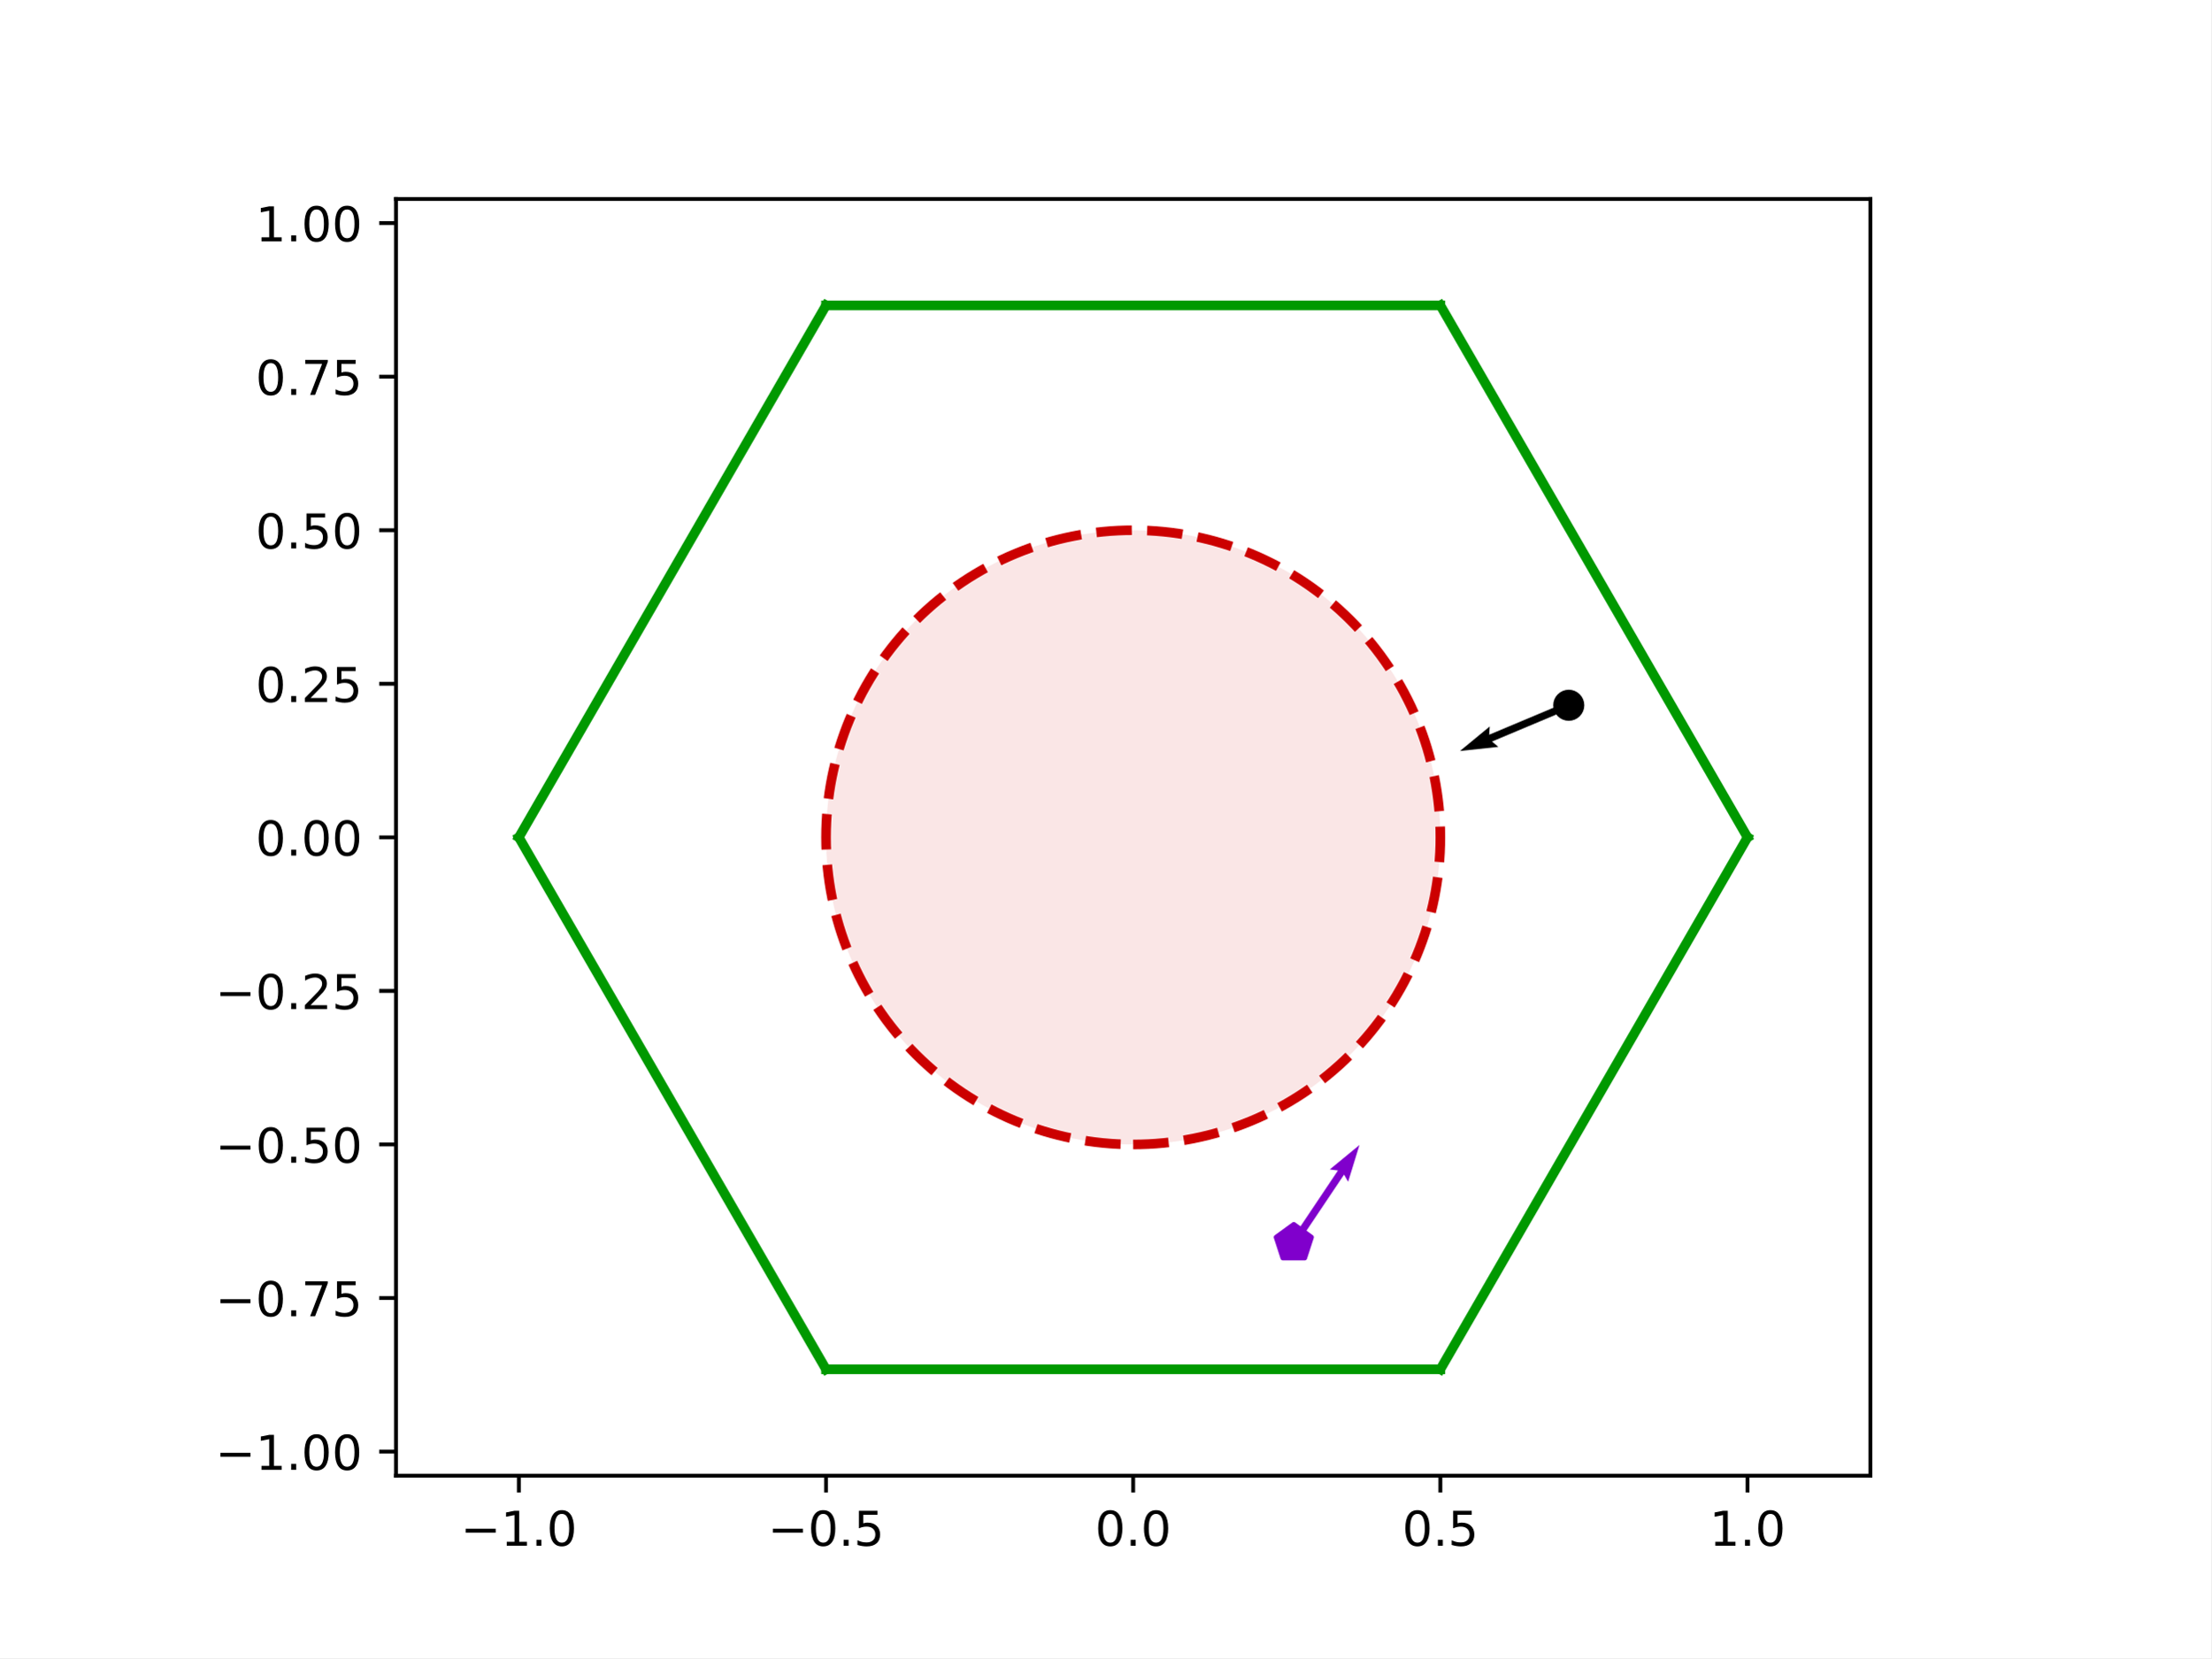
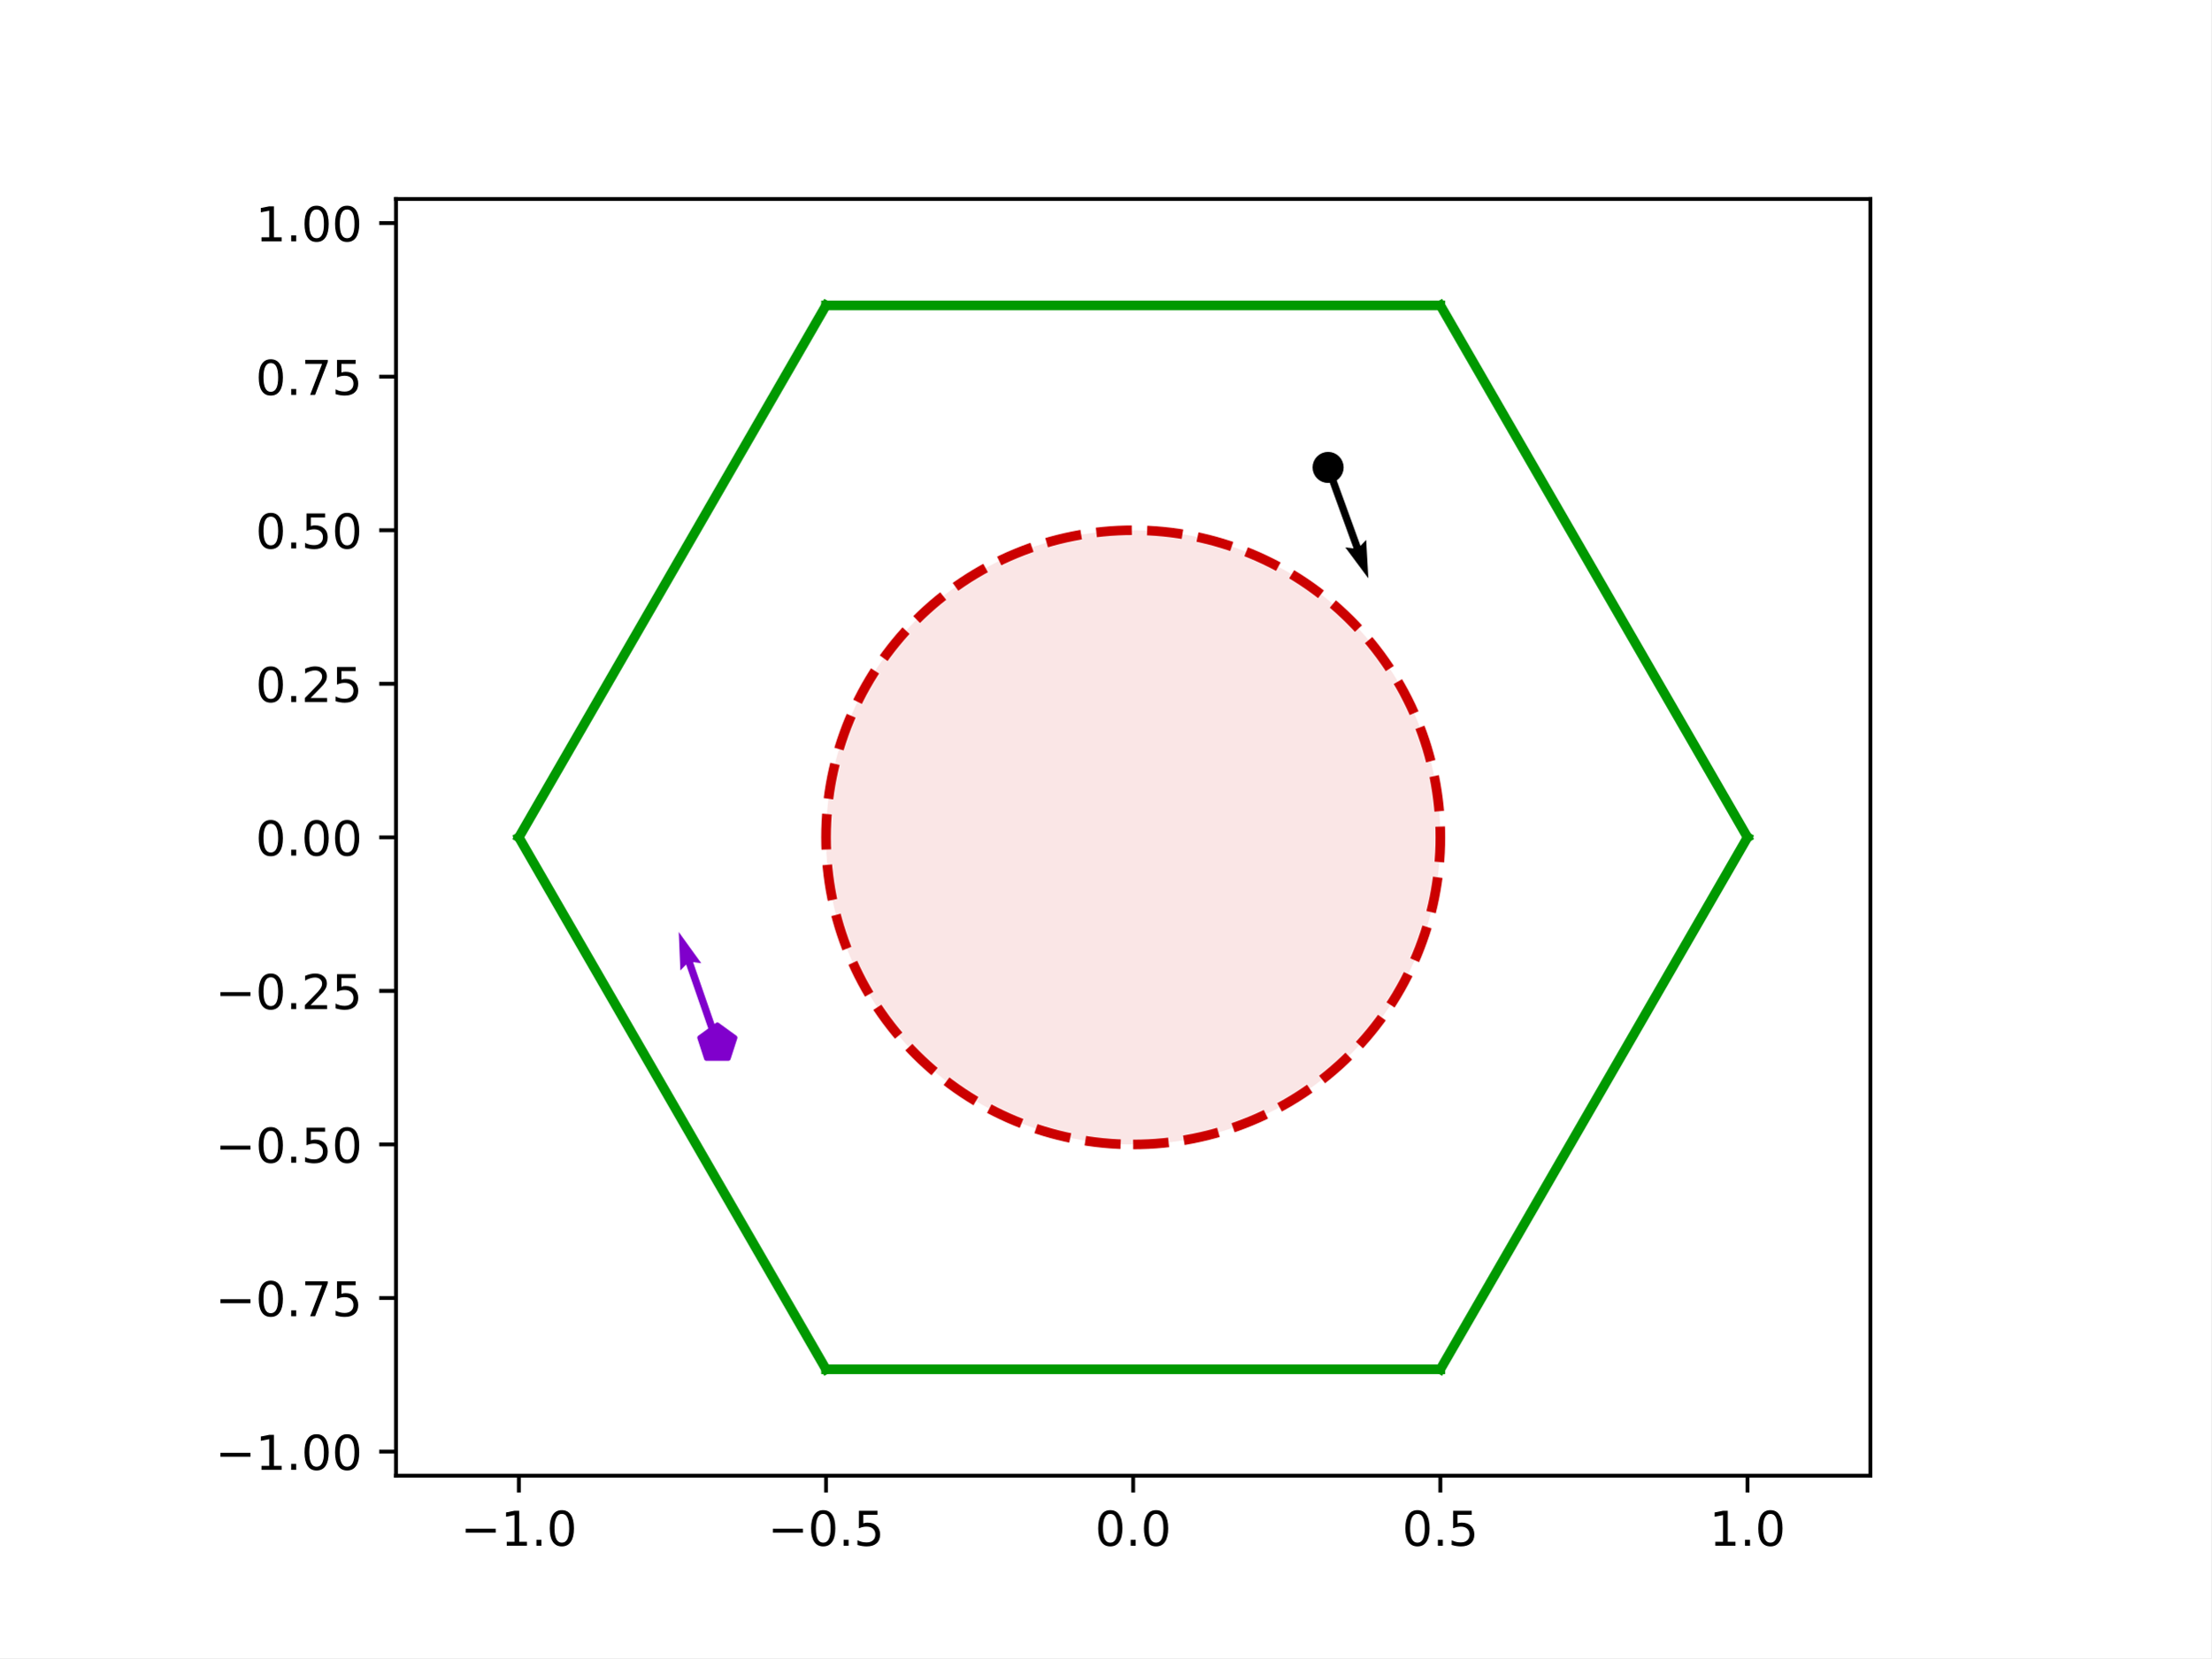
<svg xmlns="http://www.w3.org/2000/svg" xmlns:xlink="http://www.w3.org/1999/xlink" height="345.6pt" version="1.1" viewBox="0 0 460.8 345.6" width="460.8pt">
  <defs>
    <style type="text/css">
*{stroke-linecap:butt;stroke-linejoin:round;}
  </style>
  </defs>
  <g id="figure_1">
    <g id="patch_1">
      <path d="M 0 345.6  L 460.8 345.6  L 460.8 0  L 0 0  z " style="fill:#ffffff;" />
    </g>
    <g id="axes_1">
      <g id="patch_2">
        <path d="M 82.52 307.584  L 389.8 307.584  L 389.8 41.472  L 82.52 41.472  z " style="fill:#ffffff;" />
      </g>
      <g id="PathCollection_1">
        <defs>
-           <path d="M 0 2.739  C 0.726 2.739 1.423 2.45 1.936 1.936  C 2.45 1.423 2.739 0.726 2.739 0  C 2.739 -0.726 2.45 -1.423 1.936 -1.936  C 1.423 -2.45 0.726 -2.739 0 -2.739  C -0.726 -2.739 -1.423 -2.45 -1.936 -1.936  C -2.45 -1.423 -2.739 -0.726 -2.739 0  C -2.739 0.726 -2.45 1.423 -1.936 1.936  C -1.423 2.45 -0.726 2.739 0 2.739  z " id="m65c03d6913" style="stroke:#000000;" />
+           <path d="M 0 2.739  C 0.726 2.739 1.423 2.45 1.936 1.936  C 2.45 1.423 2.739 0.726 2.739 0  C 2.739 -0.726 2.45 -1.423 1.936 -1.936  C 1.423 -2.45 0.726 -2.739 0 -2.739  C -0.726 -2.739 -1.423 -2.45 -1.936 -1.936  C -2.45 -1.423 -2.739 -0.726 -2.739 0  C -2.739 0.726 -2.45 1.423 -1.936 1.936  C -1.423 2.45 -0.726 2.739 0 2.739  z " id="me2852549dd" style="stroke:#000000;" />
        </defs>
-         <g clip-path="url(#p30e8f62a68)">
-           <use style="stroke:#000000;" x="326.937" xlink:href="#m65c03d6913" y="146.998" />
+         <g clip-path="url(#p1293cd2744)">
+           <use style="stroke:#000000;" x="276.782" xlink:href="#me2852549dd" y="97.425" />
        </g>
      </g>
      <g id="Quiver_1">
-         <path clip-path="url(#p30e8f62a68)" d="M 327.235 147.706  L 310.946 154.552  L 312.25 155.671  L 304.275 156.523  L 310.464 151.422  L 310.351 153.136  L 326.639 146.29  L 327.235 147.706  " />
+         <path clip-path="url(#p1293cd2744)" d="M 277.504 97.163  L 283.528 113.773  L 284.711 112.527  L 285.163 120.534  L 280.378 114.099  L 282.084 114.297  L 276.06 97.687  L 277.504 97.163  " />
      </g>
      <g id="PathCollection_2">
        <defs>
-           <path d="M 0 -3.873  L -3.683 -1.197  L -2.276 3.133  L 2.276 3.133  L 3.683 -1.197  z " id="m40f5ebc720" style="stroke:#8000cc;" />
+           <path d="M 0 -3.873  L -3.683 -1.197  L -2.276 3.133  L 2.276 3.133  L 3.683 -1.197  z " id="m2337065f50" style="stroke:#8000cc;" />
        </defs>
-         <g clip-path="url(#p30e8f62a68)">
-           <use style="fill:#8000cc;stroke:#8000cc;" x="269.632" xlink:href="#m40f5ebc720" y="259.076" />
+         <g clip-path="url(#p1293cd2744)">
+           <use style="fill:#8000cc;stroke:#8000cc;" x="149.495" xlink:href="#m2337065f50" y="217.483" />
        </g>
      </g>
      <g id="Quiver_2">
-         <path clip-path="url(#p30e8f62a68)" d="M 268.994 258.649  L 278.83 243.971  L 277.126 243.754  L 283.318 238.656  L 280.955 246.32  L 280.107 244.827  L 270.27 259.504  L 268.994 258.649  " style="fill:#8000cc;" />
+         <path clip-path="url(#p1293cd2744)" d="M 148.769 217.735  L 142.985 201.04  L 141.785 202.268  L 141.448 194.255  L 146.14 200.76  L 144.437 200.537  L 150.221 217.232  L 148.769 217.735  " style="fill:#8000cc;" />
      </g>
      <g id="patch_3">
-         <path clip-path="url(#p30e8f62a68)" d="M 236.16 238.545  C 253.137 238.545 269.422 231.799 281.427 219.795  C 293.431 207.79 300.177 191.505 300.177 174.528  C 300.177 157.551 293.431 141.266 281.427 129.261  C 269.422 117.257 253.137 110.511 236.16 110.511  C 219.183 110.511 202.898 117.257 190.893 129.261  C 178.889 141.266 172.143 157.551 172.143 174.528  C 172.143 191.505 178.889 207.79 190.893 219.795  C 202.898 231.799 219.183 238.545 236.16 238.545  z " style="fill:#cc0000;fill-opacity:0.1;stroke:#cc0000;stroke-dasharray:7.4,3.2;stroke-dashoffset:0;stroke-linejoin:miter;stroke-width:2;" />
+         <path clip-path="url(#p1293cd2744)" d="M 236.16 238.545  C 253.137 238.545 269.422 231.799 281.427 219.795  C 293.431 207.79 300.177 191.505 300.177 174.528  C 300.177 157.551 293.431 141.266 281.427 129.261  C 269.422 117.257 253.137 110.511 236.16 110.511  C 219.183 110.511 202.898 117.257 190.893 129.261  C 178.889 141.266 172.143 157.551 172.143 174.528  C 172.143 191.505 178.889 207.79 190.893 219.795  C 202.898 231.799 219.183 238.545 236.16 238.545  z " style="fill:#cc0000;fill-opacity:0.1;stroke:#cc0000;stroke-dasharray:7.4,3.2;stroke-dashoffset:0;stroke-linejoin:miter;stroke-width:2;" />
      </g>
      <g id="matplotlib.axis_1">
        <g id="xtick_1">
          <g id="line2d_1">
            <defs>
-               <path d="M 0 0  L 0 3.5  " id="ma3ab8d3d1f" style="stroke:#000000;stroke-width:0.8;" />
-             </defs>
-             <g>
-               <use style="stroke:#000000;stroke-width:0.8;" x="108.127" xlink:href="#ma3ab8d3d1f" y="307.584" />
+               <path d="M 0 0  L 0 3.5  " id="mc6789ebaf6" style="stroke:#000000;stroke-width:0.8;" />
+             </defs>
+             <g>
+               <use style="stroke:#000000;stroke-width:0.8;" x="108.127" xlink:href="#mc6789ebaf6" y="307.584" />
            </g>
          </g>
          <g id="text_1">
            <defs>
              <path d="M 10.594 35.5  L 73.188 35.5  L 73.188 27.203  L 10.594 27.203  z " id="DejaVuSans-2212" />
              <path d="M 12.406 8.297  L 28.516 8.297  L 28.516 63.922  L 10.984 60.406  L 10.984 69.391  L 28.422 72.906  L 38.281 72.906  L 38.281 8.297  L 54.391 8.297  L 54.391 0  L 12.406 0  z " id="DejaVuSans-31" />
              <path d="M 10.688 12.406  L 21 12.406  L 21 0  L 10.688 0  z " id="DejaVuSans-2e" />
              <path d="M 31.781 66.406  Q 24.172 66.406 20.328 58.906  Q 16.5 51.422 16.5 36.375  Q 16.5 21.391 20.328 13.891  Q 24.172 6.391 31.781 6.391  Q 39.453 6.391 43.281 13.891  Q 47.125 21.391 47.125 36.375  Q 47.125 51.422 43.281 58.906  Q 39.453 66.406 31.781 66.406  z M 31.781 74.219  Q 44.047 74.219 50.516 64.516  Q 56.984 54.828 56.984 36.375  Q 56.984 17.969 50.516 8.266  Q 44.047 -1.422 31.781 -1.422  Q 19.531 -1.422 13.062 8.266  Q 6.594 17.969 6.594 36.375  Q 6.594 54.828 13.062 64.516  Q 19.531 74.219 31.781 74.219  z " id="DejaVuSans-30" />
            </defs>
            <g transform="translate(95.9854 322.1824)scale(0.1 -0.1)">
              <use xlink:href="#DejaVuSans-2212" />
              <use x="83.789" xlink:href="#DejaVuSans-31" />
              <use x="147.412" xlink:href="#DejaVuSans-2e" />
              <use x="179.199" xlink:href="#DejaVuSans-30" />
            </g>
          </g>
        </g>
        <g id="xtick_2">
          <g id="line2d_2">
            <g>
-               <use style="stroke:#000000;stroke-width:0.8;" x="172.143" xlink:href="#ma3ab8d3d1f" y="307.584" />
+               <use style="stroke:#000000;stroke-width:0.8;" x="172.143" xlink:href="#mc6789ebaf6" y="307.584" />
            </g>
          </g>
          <g id="text_2">
            <defs>
              <path d="M 10.797 72.906  L 49.516 72.906  L 49.516 64.594  L 19.828 64.594  L 19.828 46.734  Q 21.969 47.469 24.109 47.828  Q 26.266 48.188 28.422 48.188  Q 40.625 48.188 47.75 41.5  Q 54.891 34.812 54.891 23.391  Q 54.891 11.625 47.562 5.094  Q 40.234 -1.422 26.906 -1.422  Q 22.312 -1.422 17.547 -0.641  Q 12.797 0.141 7.719 1.703  L 7.719 11.625  Q 12.109 9.234 16.797 8.062  Q 21.484 6.891 26.703 6.891  Q 35.156 6.891 40.078 11.328  Q 45.016 15.766 45.016 23.391  Q 45.016 31 40.078 35.438  Q 35.156 39.891 26.703 39.891  Q 22.75 39.891 18.812 39.016  Q 14.891 38.141 10.797 36.281  z " id="DejaVuSans-35" />
            </defs>
            <g transform="translate(160.002 322.1824)scale(0.1 -0.1)">
              <use xlink:href="#DejaVuSans-2212" />
              <use x="83.789" xlink:href="#DejaVuSans-30" />
              <use x="147.412" xlink:href="#DejaVuSans-2e" />
              <use x="179.199" xlink:href="#DejaVuSans-35" />
            </g>
          </g>
        </g>
        <g id="xtick_3">
          <g id="line2d_3">
            <g>
-               <use style="stroke:#000000;stroke-width:0.8;" x="236.16" xlink:href="#ma3ab8d3d1f" y="307.584" />
+               <use style="stroke:#000000;stroke-width:0.8;" x="236.16" xlink:href="#mc6789ebaf6" y="307.584" />
            </g>
          </g>
          <g id="text_3">
            <g transform="translate(228.2084 322.1824)scale(0.1 -0.1)">
              <use xlink:href="#DejaVuSans-30" />
              <use x="63.623" xlink:href="#DejaVuSans-2e" />
              <use x="95.41" xlink:href="#DejaVuSans-30" />
            </g>
          </g>
        </g>
        <g id="xtick_4">
          <g id="line2d_4">
            <g>
-               <use style="stroke:#000000;stroke-width:0.8;" x="300.177" xlink:href="#ma3ab8d3d1f" y="307.584" />
+               <use style="stroke:#000000;stroke-width:0.8;" x="300.177" xlink:href="#mc6789ebaf6" y="307.584" />
            </g>
          </g>
          <g id="text_4">
            <g transform="translate(292.225 322.1824)scale(0.1 -0.1)">
              <use xlink:href="#DejaVuSans-30" />
              <use x="63.623" xlink:href="#DejaVuSans-2e" />
              <use x="95.41" xlink:href="#DejaVuSans-35" />
            </g>
          </g>
        </g>
        <g id="xtick_5">
          <g id="line2d_5">
            <g>
-               <use style="stroke:#000000;stroke-width:0.8;" x="364.193" xlink:href="#ma3ab8d3d1f" y="307.584" />
+               <use style="stroke:#000000;stroke-width:0.8;" x="364.193" xlink:href="#mc6789ebaf6" y="307.584" />
            </g>
          </g>
          <g id="text_5">
            <g transform="translate(356.2416 322.1824)scale(0.1 -0.1)">
              <use xlink:href="#DejaVuSans-31" />
              <use x="63.623" xlink:href="#DejaVuSans-2e" />
              <use x="95.41" xlink:href="#DejaVuSans-30" />
            </g>
          </g>
        </g>
      </g>
      <g id="matplotlib.axis_2">
        <g id="ytick_1">
          <g id="line2d_6">
            <defs>
-               <path d="M 0 0  L -3.5 0  " id="mbd919bad88" style="stroke:#000000;stroke-width:0.8;" />
-             </defs>
-             <g>
-               <use style="stroke:#000000;stroke-width:0.8;" x="82.52" xlink:href="#mbd919bad88" y="302.561" />
+               <path d="M 0 0  L -3.5 0  " id="m11a4ca2583" style="stroke:#000000;stroke-width:0.8;" />
+             </defs>
+             <g>
+               <use style="stroke:#000000;stroke-width:0.8;" x="82.52" xlink:href="#m11a4ca2583" y="302.561" />
            </g>
          </g>
          <g id="text_6">
            <g transform="translate(44.87485 306.3604)scale(0.1 -0.1)">
              <use xlink:href="#DejaVuSans-2212" />
              <use x="83.789" xlink:href="#DejaVuSans-31" />
              <use x="147.412" xlink:href="#DejaVuSans-2e" />
              <use x="179.199" xlink:href="#DejaVuSans-30" />
              <use x="242.822" xlink:href="#DejaVuSans-30" />
            </g>
          </g>
        </g>
        <g id="ytick_2">
          <g id="line2d_7">
            <g>
-               <use style="stroke:#000000;stroke-width:0.8;" x="82.52" xlink:href="#mbd919bad88" y="270.553" />
+               <use style="stroke:#000000;stroke-width:0.8;" x="82.52" xlink:href="#m11a4ca2583" y="270.553" />
            </g>
          </g>
          <g id="text_7">
            <defs>
              <path d="M 8.203 72.906  L 55.078 72.906  L 55.078 68.703  L 28.609 0  L 18.312 0  L 43.219 64.594  L 8.203 64.594  z " id="DejaVuSans-37" />
            </defs>
            <g transform="translate(44.87485 274.3521)scale(0.1 -0.1)">
              <use xlink:href="#DejaVuSans-2212" />
              <use x="83.789" xlink:href="#DejaVuSans-30" />
              <use x="147.412" xlink:href="#DejaVuSans-2e" />
              <use x="179.199" xlink:href="#DejaVuSans-37" />
              <use x="242.822" xlink:href="#DejaVuSans-35" />
            </g>
          </g>
        </g>
        <g id="ytick_3">
          <g id="line2d_8">
            <g>
-               <use style="stroke:#000000;stroke-width:0.8;" x="82.52" xlink:href="#mbd919bad88" y="238.545" />
+               <use style="stroke:#000000;stroke-width:0.8;" x="82.52" xlink:href="#m11a4ca2583" y="238.545" />
            </g>
          </g>
          <g id="text_8">
            <g transform="translate(44.87485 242.3438)scale(0.1 -0.1)">
              <use xlink:href="#DejaVuSans-2212" />
              <use x="83.789" xlink:href="#DejaVuSans-30" />
              <use x="147.412" xlink:href="#DejaVuSans-2e" />
              <use x="179.199" xlink:href="#DejaVuSans-35" />
              <use x="242.822" xlink:href="#DejaVuSans-30" />
            </g>
          </g>
        </g>
        <g id="ytick_4">
          <g id="line2d_9">
            <g>
-               <use style="stroke:#000000;stroke-width:0.8;" x="82.52" xlink:href="#mbd919bad88" y="206.536" />
+               <use style="stroke:#000000;stroke-width:0.8;" x="82.52" xlink:href="#m11a4ca2583" y="206.536" />
            </g>
          </g>
          <g id="text_9">
            <defs>
              <path d="M 19.188 8.297  L 53.609 8.297  L 53.609 0  L 7.328 0  L 7.328 8.297  Q 12.938 14.109 22.625 23.891  Q 32.328 33.688 34.812 36.531  Q 39.547 41.844 41.422 45.531  Q 43.312 49.219 43.312 52.781  Q 43.312 58.594 39.234 62.25  Q 35.156 65.922 28.609 65.922  Q 23.969 65.922 18.812 64.312  Q 13.672 62.703 7.812 59.422  L 7.812 69.391  Q 13.766 71.781 18.938 73  Q 24.125 74.219 28.422 74.219  Q 39.75 74.219 46.484 68.547  Q 53.219 62.891 53.219 53.422  Q 53.219 48.922 51.531 44.891  Q 49.859 40.875 45.406 35.406  Q 44.188 33.984 37.641 27.219  Q 31.109 20.453 19.188 8.297  z " id="DejaVuSans-32" />
            </defs>
            <g transform="translate(44.87485 210.3355)scale(0.1 -0.1)">
              <use xlink:href="#DejaVuSans-2212" />
              <use x="83.789" xlink:href="#DejaVuSans-30" />
              <use x="147.412" xlink:href="#DejaVuSans-2e" />
              <use x="179.199" xlink:href="#DejaVuSans-32" />
              <use x="242.822" xlink:href="#DejaVuSans-35" />
            </g>
          </g>
        </g>
        <g id="ytick_5">
          <g id="line2d_10">
            <g>
-               <use style="stroke:#000000;stroke-width:0.8;" x="82.52" xlink:href="#mbd919bad88" y="174.528" />
+               <use style="stroke:#000000;stroke-width:0.8;" x="82.52" xlink:href="#m11a4ca2583" y="174.528" />
            </g>
          </g>
          <g id="text_10">
            <g transform="translate(53.25454 178.3272)scale(0.1 -0.1)">
              <use xlink:href="#DejaVuSans-30" />
              <use x="63.623" xlink:href="#DejaVuSans-2e" />
              <use x="95.41" xlink:href="#DejaVuSans-30" />
              <use x="159.033" xlink:href="#DejaVuSans-30" />
            </g>
          </g>
        </g>
        <g id="ytick_6">
          <g id="line2d_11">
            <g>
-               <use style="stroke:#000000;stroke-width:0.8;" x="82.52" xlink:href="#mbd919bad88" y="142.52" />
+               <use style="stroke:#000000;stroke-width:0.8;" x="82.52" xlink:href="#m11a4ca2583" y="142.52" />
            </g>
          </g>
          <g id="text_11">
            <g transform="translate(53.25454 146.3189)scale(0.1 -0.1)">
              <use xlink:href="#DejaVuSans-30" />
              <use x="63.623" xlink:href="#DejaVuSans-2e" />
              <use x="95.41" xlink:href="#DejaVuSans-32" />
              <use x="159.033" xlink:href="#DejaVuSans-35" />
            </g>
          </g>
        </g>
        <g id="ytick_7">
          <g id="line2d_12">
            <g>
-               <use style="stroke:#000000;stroke-width:0.8;" x="82.52" xlink:href="#mbd919bad88" y="110.511" />
+               <use style="stroke:#000000;stroke-width:0.8;" x="82.52" xlink:href="#m11a4ca2583" y="110.511" />
            </g>
          </g>
          <g id="text_12">
            <g transform="translate(53.25454 114.3106)scale(0.1 -0.1)">
              <use xlink:href="#DejaVuSans-30" />
              <use x="63.623" xlink:href="#DejaVuSans-2e" />
              <use x="95.41" xlink:href="#DejaVuSans-35" />
              <use x="159.033" xlink:href="#DejaVuSans-30" />
            </g>
          </g>
        </g>
        <g id="ytick_8">
          <g id="line2d_13">
            <g>
-               <use style="stroke:#000000;stroke-width:0.8;" x="82.52" xlink:href="#mbd919bad88" y="78.503" />
+               <use style="stroke:#000000;stroke-width:0.8;" x="82.52" xlink:href="#m11a4ca2583" y="78.503" />
            </g>
          </g>
          <g id="text_13">
            <g transform="translate(53.25454 82.30232)scale(0.1 -0.1)">
              <use xlink:href="#DejaVuSans-30" />
              <use x="63.623" xlink:href="#DejaVuSans-2e" />
              <use x="95.41" xlink:href="#DejaVuSans-37" />
              <use x="159.033" xlink:href="#DejaVuSans-35" />
            </g>
          </g>
        </g>
        <g id="ytick_9">
          <g id="line2d_14">
            <g>
-               <use style="stroke:#000000;stroke-width:0.8;" x="82.52" xlink:href="#mbd919bad88" y="46.495" />
+               <use style="stroke:#000000;stroke-width:0.8;" x="82.52" xlink:href="#m11a4ca2583" y="46.495" />
            </g>
          </g>
          <g id="text_14">
            <g transform="translate(53.25454 50.29402)scale(0.1 -0.1)">
              <use xlink:href="#DejaVuSans-31" />
              <use x="63.623" xlink:href="#DejaVuSans-2e" />
              <use x="95.41" xlink:href="#DejaVuSans-30" />
              <use x="159.033" xlink:href="#DejaVuSans-30" />
            </g>
          </g>
        </g>
      </g>
      <g id="line2d_15">
-         <path clip-path="url(#p30e8f62a68)" d="M 300.177 63.648  L 172.143 63.648  " style="fill:none;stroke:#009900;stroke-linecap:square;stroke-width:2;" />
+         <path clip-path="url(#p1293cd2744)" d="M 300.177 63.648  L 172.143 63.648  " style="fill:none;stroke:#009900;stroke-linecap:square;stroke-width:2;" />
      </g>
      <g id="line2d_16">
-         <path clip-path="url(#p30e8f62a68)" d="M 172.143 63.648  L 108.127 174.528  " style="fill:none;stroke:#009900;stroke-linecap:square;stroke-width:2;" />
+         <path clip-path="url(#p1293cd2744)" d="M 172.143 63.648  L 108.127 174.528  " style="fill:none;stroke:#009900;stroke-linecap:square;stroke-width:2;" />
      </g>
      <g id="line2d_17">
-         <path clip-path="url(#p30e8f62a68)" d="M 108.127 174.528  L 172.143 285.408  " style="fill:none;stroke:#009900;stroke-linecap:square;stroke-width:2;" />
+         <path clip-path="url(#p1293cd2744)" d="M 108.127 174.528  L 172.143 285.408  " style="fill:none;stroke:#009900;stroke-linecap:square;stroke-width:2;" />
      </g>
      <g id="line2d_18">
-         <path clip-path="url(#p30e8f62a68)" d="M 172.143 285.408  L 300.177 285.408  " style="fill:none;stroke:#009900;stroke-linecap:square;stroke-width:2;" />
+         <path clip-path="url(#p1293cd2744)" d="M 172.143 285.408  L 300.177 285.408  " style="fill:none;stroke:#009900;stroke-linecap:square;stroke-width:2;" />
      </g>
      <g id="line2d_19">
-         <path clip-path="url(#p30e8f62a68)" d="M 300.177 285.408  L 364.193 174.528  " style="fill:none;stroke:#009900;stroke-linecap:square;stroke-width:2;" />
+         <path clip-path="url(#p1293cd2744)" d="M 300.177 285.408  L 364.193 174.528  " style="fill:none;stroke:#009900;stroke-linecap:square;stroke-width:2;" />
      </g>
      <g id="line2d_20">
-         <path clip-path="url(#p30e8f62a68)" d="M 364.193 174.528  L 300.177 63.648  " style="fill:none;stroke:#009900;stroke-linecap:square;stroke-width:2;" />
+         <path clip-path="url(#p1293cd2744)" d="M 364.193 174.528  L 300.177 63.648  " style="fill:none;stroke:#009900;stroke-linecap:square;stroke-width:2;" />
      </g>
      <g id="patch_4">
        <path d="M 82.52 307.584  L 82.52 41.472  " style="fill:none;stroke:#000000;stroke-linecap:square;stroke-linejoin:miter;stroke-width:0.8;" />
      </g>
      <g id="patch_5">
        <path d="M 389.8 307.584  L 389.8 41.472  " style="fill:none;stroke:#000000;stroke-linecap:square;stroke-linejoin:miter;stroke-width:0.8;" />
      </g>
      <g id="patch_6">
        <path d="M 82.52 307.584  L 389.8 307.584  " style="fill:none;stroke:#000000;stroke-linecap:square;stroke-linejoin:miter;stroke-width:0.8;" />
      </g>
      <g id="patch_7">
        <path d="M 82.52 41.472  L 389.8 41.472  " style="fill:none;stroke:#000000;stroke-linecap:square;stroke-linejoin:miter;stroke-width:0.8;" />
      </g>
    </g>
  </g>
  <defs>
-     <clipPath id="p30e8f62a68">
+     <clipPath id="p1293cd2744">
      <rect height="266.112" width="307.28" x="82.52" y="41.472" />
    </clipPath>
  </defs>
</svg>
